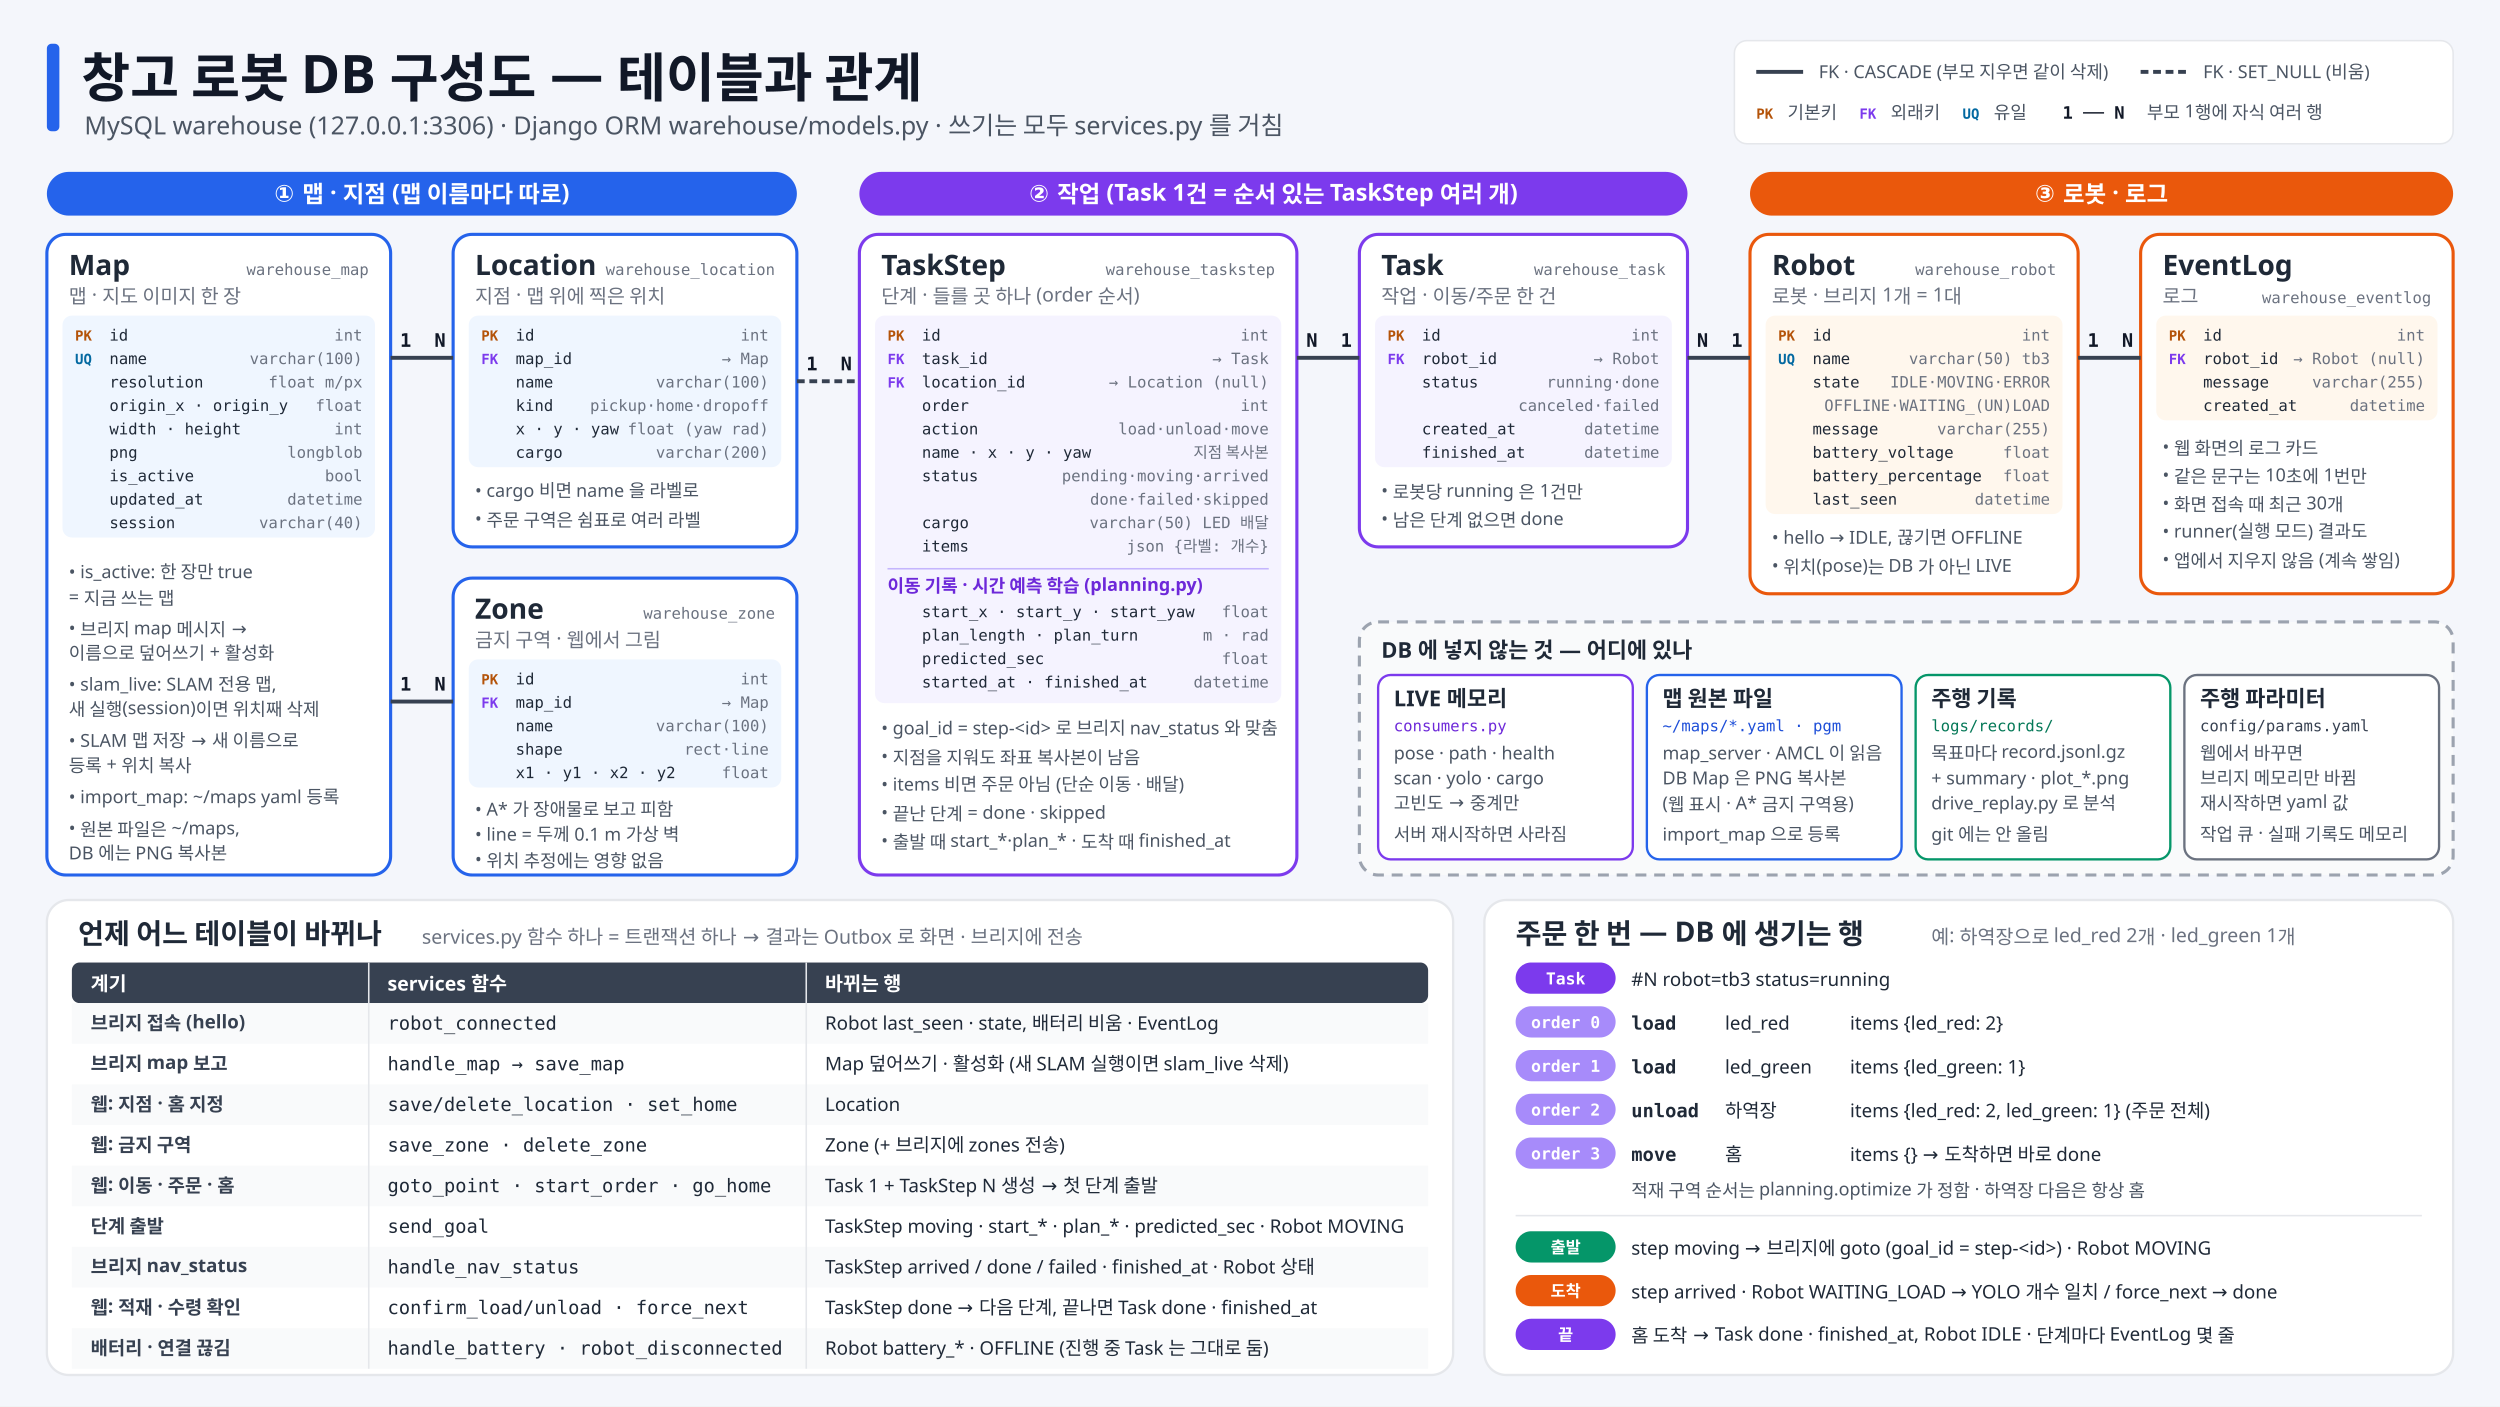
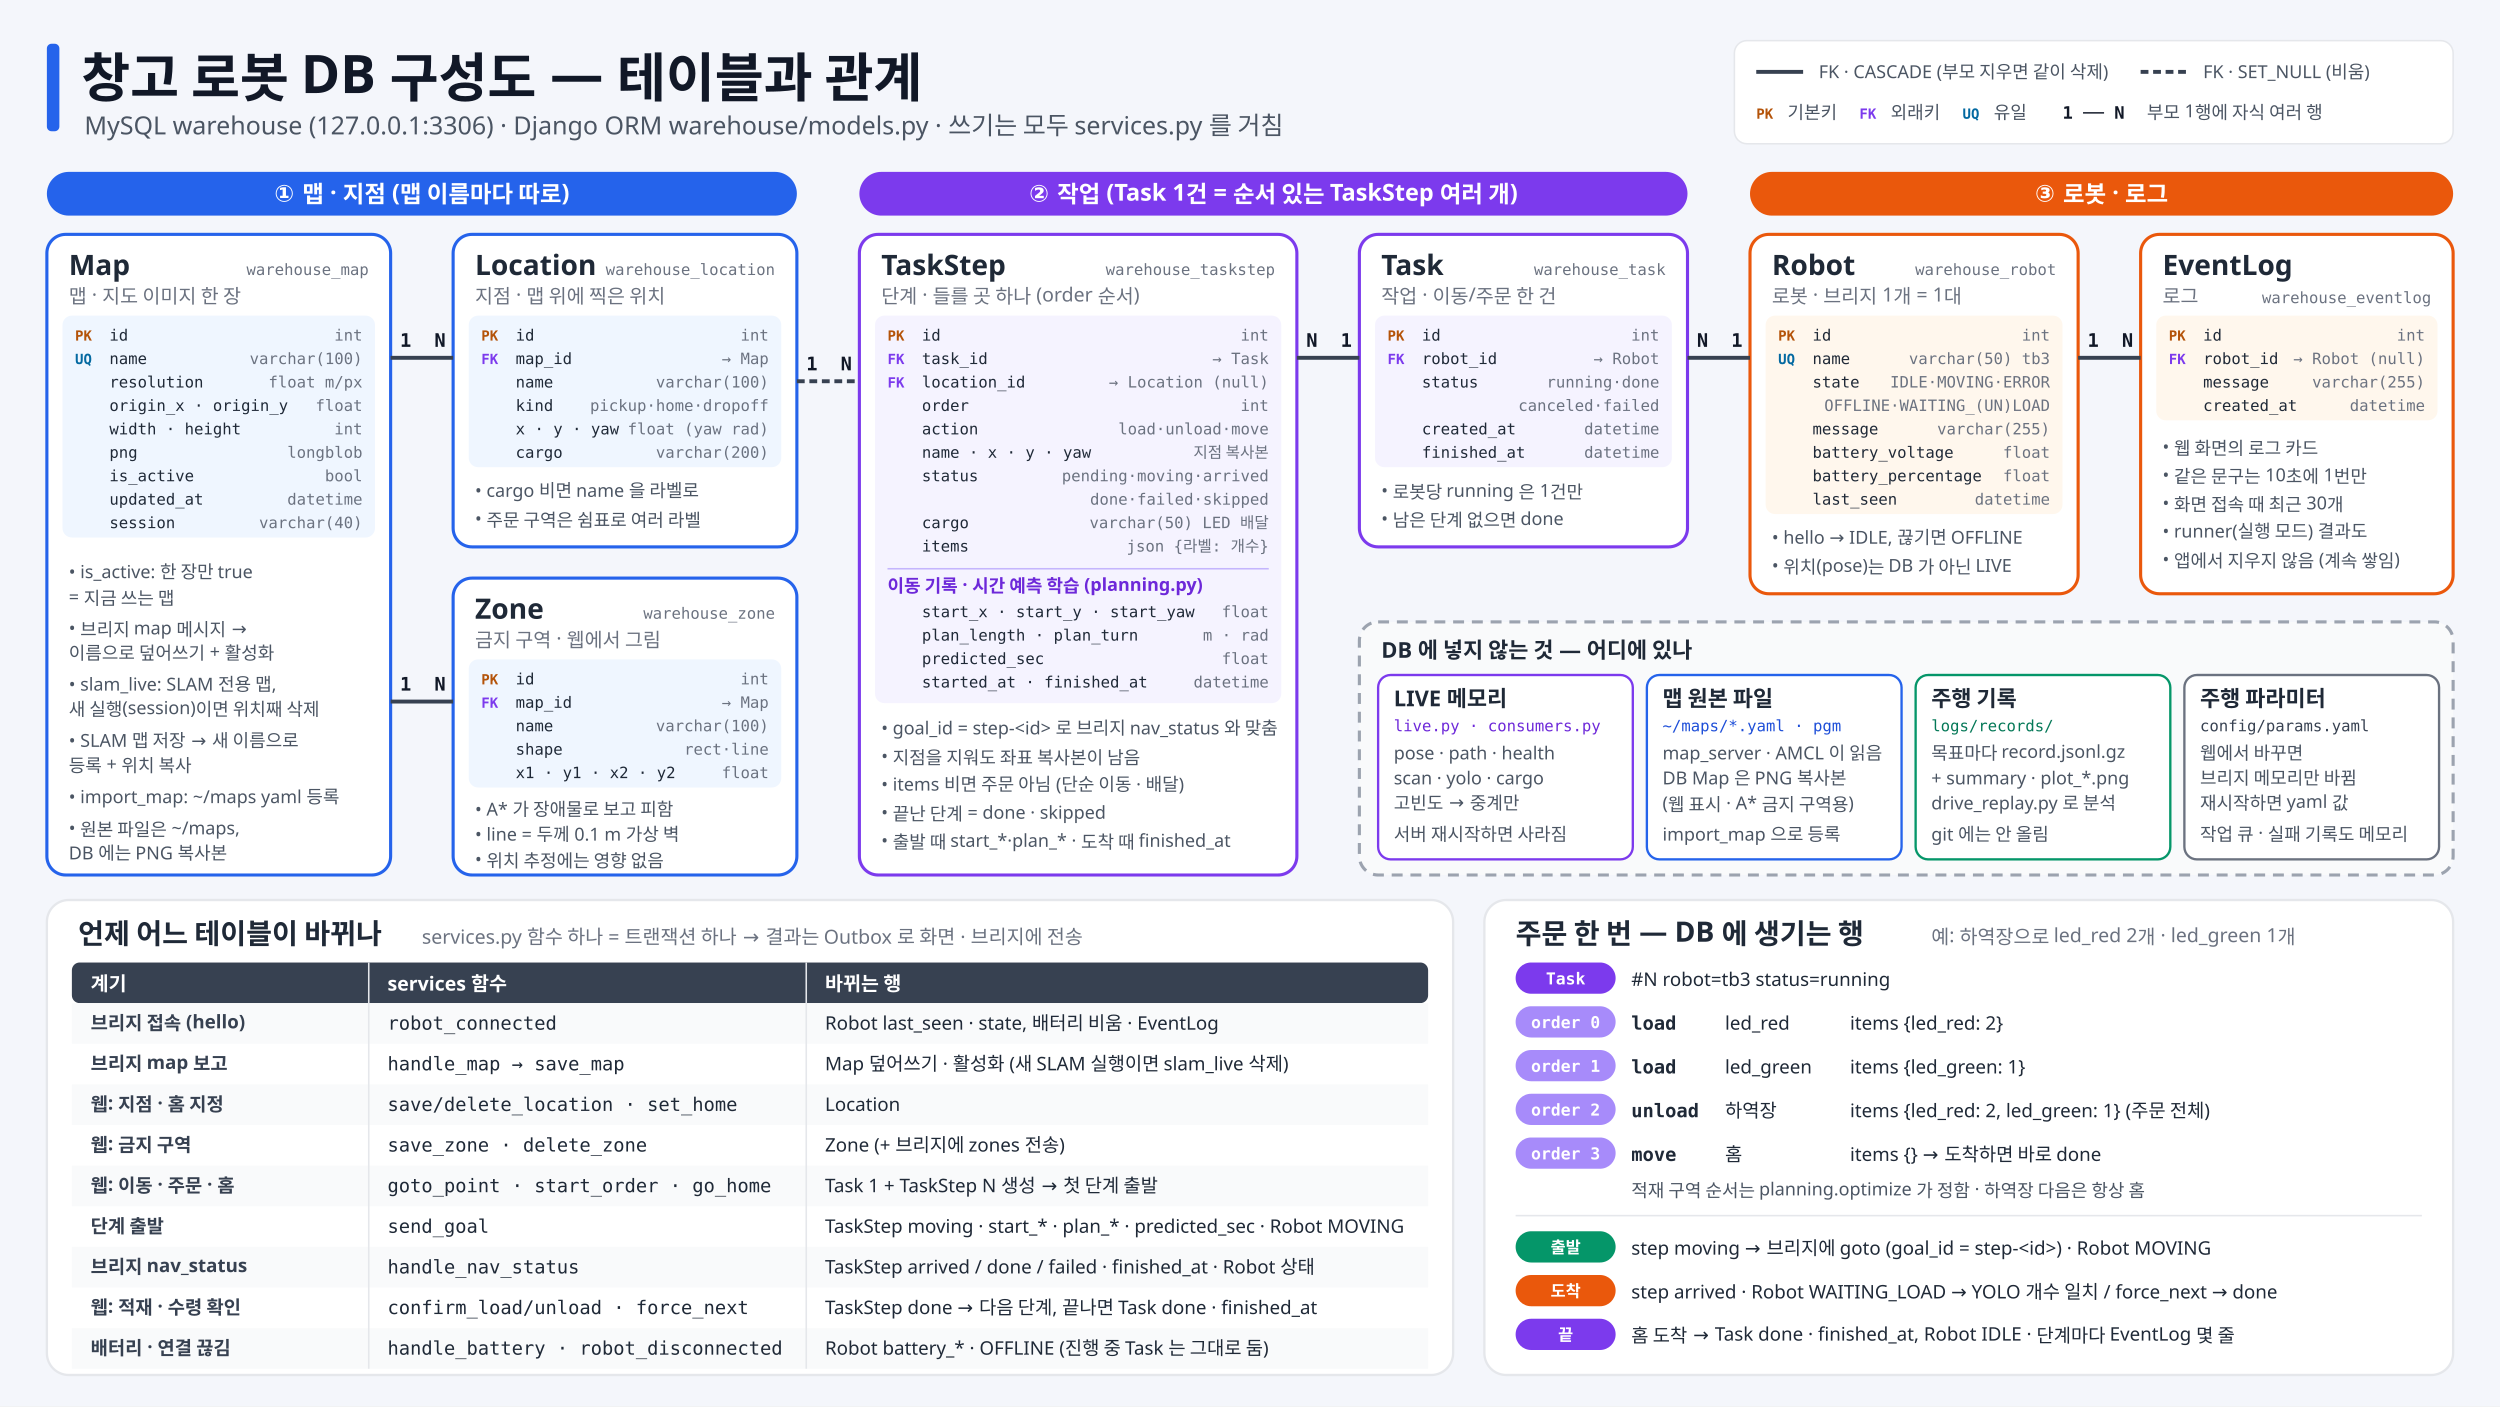
<svg xmlns="http://www.w3.org/2000/svg" viewBox="0 0 1600 900" width="1600" height="900">
  <defs>
    <style>
      text { font-family: "Apple SD Gothic Neo", "Noto Sans KR", "Malgun Gothic", sans-serif; fill: #1f2937; }
      .title { font-size: 34px; font-weight: 800; fill: #111827; }
      .subtitle { font-size: 16px; fill: #4b5563; }
      .colhead { font-size: 15px; font-weight: 700; fill: #ffffff; }
      .cardtitle { font-size: 18px; font-weight: 800; }
      .cardsub { font-size: 12.5px; fill: #6b7280; }
      .boxtitle { font-size: 14px; font-weight: 700; }
      .item { font-size: 12.5px; fill: #374151; }
      .small { font-size: 11.5px; fill: #4b5563; }
      .mono { font-family: Menlo, Consolas, monospace; font-size: 11px; }
      .ms { font-family: Menlo, Consolas, monospace; font-size: 10px; fill: #1f2937; }
      .ty { font-family: Menlo, Consolas, monospace; font-size: 10px; fill: #6b7280; }
      .lbl { font-family: Menlo, Consolas, monospace; font-size: 10.5px; font-weight: 700; }
      .key { font-family: Menlo, Consolas, monospace; font-size: 9px; font-weight: 700; }
      .card1 { font-family: Menlo, Consolas, monospace; font-size: 12px; font-weight: 800; fill: #111827; }
      .th { font-size: 12.5px; font-weight: 700; fill: #ffffff; }
      .td { font-size: 12px; fill: #1f2937; }
      .tk { font-size: 12px; font-weight: 700; fill: #374151; }
      .badge { font-family: Menlo, Consolas, monospace; font-size: 10.5px; font-weight: 700; fill: #ffffff; }
      .step { font-size: 12px; fill: #1f2937; }
      .card { fill: #ffffff; stroke-width: 2; }
      .inner { stroke-width: 1.2; }
      .pk { fill: #b45309; }
      .fk { fill: #7c3aed; }
      .uq { fill: #0369a1; }
    </style>
  </defs>
  <rect width="1600" height="900" fill="#f4f6fb" />
  <rect x="30" y="28" width="8" height="56" rx="3" fill="#2563eb" />
  <text x="52" y="62" class="title">창고 로봇 DB 구성도 — 테이블과 관계</text>
  <text x="54" y="86" class="subtitle">MySQL warehouse (127.0.0.1:3306) · Django ORM warehouse/models.py · 쓰기는 모두 services.py 를 거침</text>
  <g transform="translate(1110,26)">
    <rect x="0" y="0" width="460" height="66" rx="8" fill="#ffffff" stroke="#e5e7eb" />
    <line x1="14" y1="20" x2="44" y2="20" stroke="#374151" stroke-width="2.5" />
    <text x="54" y="24" class="small">FK · CASCADE (부모 지우면 같이 삭제)</text>
    <line x1="260" y1="20" x2="290" y2="20" stroke="#374151" stroke-width="2.5" stroke-dasharray="5 3" />
    <text x="300" y="24" class="small">FK · SET_NULL (비움)</text>
    <text x="14" y="50" class="key pk">PK</text>
    <text x="34" y="50" class="small">기본키</text>
    <text x="80" y="50" class="key fk">FK</text>
    <text x="100" y="50" class="small">외래키</text>
    <text x="146" y="50" class="key uq">UQ</text>
    <text x="166" y="50" class="small">유일</text>
    <text x="210" y="50" class="card1" style="font-size:11px">1 ── N</text>
    <text x="264" y="50" class="small">부모 1행에 자식 여러 행</text>
  </g>
  <rect x="30" y="110" width="480" height="28" rx="14" fill="#2563eb" />
  <text x="270" y="129" class="colhead" text-anchor="middle">① 맵 · 지점 (맵 이름마다 따로)</text>
  <rect x="550" y="110" width="530" height="28" rx="14" fill="#7c3aed" />
  <text x="815" y="129" class="colhead" text-anchor="middle">② 작업 (Task 1건 = 순서 있는 TaskStep 여러 개)</text>
  <rect x="1120" y="110" width="450" height="28" rx="14" fill="#ea580c" />
  <text x="1345" y="129" class="colhead" text-anchor="middle">③ 로봇 · 로그</text>
  <rect x="30" y="150" width="220" height="410" rx="12" class="card" stroke="#2563eb" />
  <text x="44" y="176" class="cardtitle">Map</text>
  <text x="236" y="176" class="ty" text-anchor="end">warehouse_map</text>
  <text x="44" y="194" class="cardsub">맵 · 지도 이미지 한 장</text>
  <rect x="40" y="202" width="200" height="142" rx="6" fill="#eff6ff" />
  <text x="48" y="218" class="key pk">PK</text>
  <text x="70" y="218" class="ms">id</text>
  <text x="232" y="218" class="ty" text-anchor="end">int</text>
  <text x="48" y="233" class="key uq">UQ</text>
  <text x="70" y="233" class="ms">name</text>
  <text x="232" y="233" class="ty" text-anchor="end">varchar(100)</text>
  <text x="70" y="248" class="ms">resolution</text>
  <text x="232" y="248" class="ty" text-anchor="end">float m/px</text>
  <text x="70" y="263" class="ms">origin_x · origin_y</text>
  <text x="232" y="263" class="ty" text-anchor="end">float</text>
  <text x="70" y="278" class="ms">width · height</text>
  <text x="232" y="278" class="ty" text-anchor="end">int</text>
  <text x="70" y="293" class="ms">png</text>
  <text x="232" y="293" class="ty" text-anchor="end">longblob</text>
  <text x="70" y="308" class="ms">is_active</text>
  <text x="232" y="308" class="ty" text-anchor="end">bool</text>
  <text x="70" y="323" class="ms">updated_at</text>
  <text x="232" y="323" class="ty" text-anchor="end">datetime</text>
  <text x="70" y="338" class="ms">session</text>
  <text x="232" y="338" class="ty" text-anchor="end">varchar(40)</text>
  <text x="44" y="370" class="small">• is_active: 한 장만 true</text>
  <text x="44" y="386" class="small">   = 지금 쓰는 맵</text>
  <text x="44" y="406" class="small">• 브리지 map 메시지 →</text>
  <text x="44" y="422" class="small">   이름으로 덮어쓰기 + 활성화</text>
  <text x="44" y="442" class="small">• slam_live: SLAM 전용 맵,</text>
  <text x="44" y="458" class="small">   새 실행(session)이면 위치째 삭제</text>
  <text x="44" y="478" class="small">• SLAM 맵 저장 → 새 이름으로</text>
  <text x="44" y="494" class="small">   등록 + 위치 복사</text>
  <text x="44" y="514" class="small">• import_map: ~/maps yaml 등록</text>
  <text x="44" y="534" class="small">• 원본 파일은 ~/maps,</text>
  <text x="44" y="550" class="small">   DB 에는 PNG 복사본</text>
  <rect x="290" y="150" width="220" height="200" rx="12" class="card" stroke="#2563eb" />
  <text x="304" y="176" class="cardtitle">Location</text>
  <text x="496" y="176" class="ty" text-anchor="end">warehouse_location</text>
  <text x="304" y="194" class="cardsub">지점 · 맵 위에 찍은 위치</text>
  <rect x="300" y="202" width="200" height="97" rx="6" fill="#eff6ff" />
  <text x="308" y="218" class="key pk">PK</text>
  <text x="330" y="218" class="ms">id</text>
  <text x="492" y="218" class="ty" text-anchor="end">int</text>
  <text x="308" y="233" class="key fk">FK</text>
  <text x="330" y="233" class="ms">map_id</text>
  <text x="492" y="233" class="ty" text-anchor="end">→ Map</text>
  <text x="330" y="248" class="ms">name</text>
  <text x="492" y="248" class="ty" text-anchor="end">varchar(100)</text>
  <text x="330" y="263" class="ms">kind</text>
  <text x="492" y="263" class="ty" text-anchor="end">pickup·home·dropoff</text>
  <text x="330" y="278" class="ms">x · y · yaw</text>
  <text x="492" y="278" class="ty" text-anchor="end">float (yaw rad)</text>
  <text x="330" y="293" class="ms">cargo</text>
  <text x="492" y="293" class="ty" text-anchor="end">varchar(200)</text>
  <text x="304" y="318" class="small">• cargo 비면 name 을 라벨로</text>
  <text x="304" y="336" class="small">• 주문 구역은 쉼표로 여러 라벨</text>
  <rect x="290" y="370" width="220" height="190" rx="12" class="card" stroke="#2563eb" />
  <text x="304" y="396" class="cardtitle">Zone</text>
  <text x="496" y="396" class="ty" text-anchor="end">warehouse_zone</text>
  <text x="304" y="414" class="cardsub">금지 구역 · 웹에서 그림</text>
  <rect x="300" y="422" width="200" height="82" rx="6" fill="#eff6ff" />
  <text x="308" y="438" class="key pk">PK</text>
  <text x="330" y="438" class="ms">id</text>
  <text x="492" y="438" class="ty" text-anchor="end">int</text>
  <text x="308" y="453" class="key fk">FK</text>
  <text x="330" y="453" class="ms">map_id</text>
  <text x="492" y="453" class="ty" text-anchor="end">→ Map</text>
  <text x="330" y="468" class="ms">name</text>
  <text x="492" y="468" class="ty" text-anchor="end">varchar(100)</text>
  <text x="330" y="483" class="ms">shape</text>
  <text x="492" y="483" class="ty" text-anchor="end">rect·line</text>
  <text x="330" y="498" class="ms">x1 · y1 · x2 · y2</text>
  <text x="492" y="498" class="ty" text-anchor="end">float</text>
  <text x="304" y="522" class="small">• A* 가 장애물로 보고 피함</text>
  <text x="304" y="538" class="small">• line = 두께 0.1 m 가상 벽</text>
  <text x="304" y="554" class="small">• 위치 추정에는 영향 없음</text>
  <rect x="550" y="150" width="280" height="410" rx="12" class="card" stroke="#7c3aed" />
  <text x="564" y="176" class="cardtitle">TaskStep</text>
  <text x="816" y="176" class="ty" text-anchor="end">warehouse_taskstep</text>
  <text x="564" y="194" class="cardsub">단계 · 들를 곳 하나 (order 순서)</text>
  <rect x="560" y="202" width="260" height="248" rx="6" fill="#f5f3ff" />
  <text x="568" y="218" class="key pk">PK</text>
  <text x="590" y="218" class="ms">id</text>
  <text x="812" y="218" class="ty" text-anchor="end">int</text>
  <text x="568" y="233" class="key fk">FK</text>
  <text x="590" y="233" class="ms">task_id</text>
  <text x="812" y="233" class="ty" text-anchor="end">→ Task</text>
  <text x="568" y="248" class="key fk">FK</text>
  <text x="590" y="248" class="ms">location_id</text>
  <text x="812" y="248" class="ty" text-anchor="end">→ Location (null)</text>
  <text x="590" y="263" class="ms">order</text>
  <text x="812" y="263" class="ty" text-anchor="end">int</text>
  <text x="590" y="278" class="ms">action</text>
  <text x="812" y="278" class="ty" text-anchor="end">load·unload·move</text>
  <text x="590" y="293" class="ms">name · x · y · yaw</text>
  <text x="812" y="293" class="ty" text-anchor="end">지점 복사본</text>
  <text x="590" y="308" class="ms">status</text>
  <text x="812" y="308" class="ty" text-anchor="end">pending·moving·arrived</text>
  <text x="812" y="323" class="ty" text-anchor="end">done·failed·skipped</text>
  <text x="590" y="338" class="ms">cargo</text>
  <text x="812" y="338" class="ty" text-anchor="end">varchar(50) LED 배달</text>
  <text x="590" y="353" class="ms">items</text>
  <text x="812" y="353" class="ty" text-anchor="end">json {라벨: 개수}</text>
  <line x1="568" y1="364" x2="812" y2="364" stroke="#c4b5fd" />
  <text x="568" y="379" class="small" style="font-weight:700;fill:#6d28d9">이동 기록 · 시간 예측 학습 (planning.py)</text>
  <text x="590" y="395" class="ms">start_x · start_y · start_yaw</text>
  <text x="812" y="395" class="ty" text-anchor="end">float</text>
  <text x="590" y="410" class="ms">plan_length · plan_turn</text>
  <text x="812" y="410" class="ty" text-anchor="end">m · rad</text>
  <text x="590" y="425" class="ms">predicted_sec</text>
  <text x="812" y="425" class="ty" text-anchor="end">float</text>
  <text x="590" y="440" class="ms">started_at · finished_at</text>
  <text x="812" y="440" class="ty" text-anchor="end">datetime</text>
  <text x="564" y="470" class="small">• goal_id = step-&lt;id&gt; 로 브리지 nav_status 와 맞춤</text>
  <text x="564" y="488" class="small">• 지점을 지워도 좌표 복사본이 남음</text>
  <text x="564" y="506" class="small">• items 비면 주문 아님 (단순 이동 · 배달)</text>
  <text x="564" y="524" class="small">• 끝난 단계 = done · skipped</text>
  <text x="564" y="542" class="small">• 출발 때 start_*·plan_* · 도착 때 finished_at</text>
  <rect x="870" y="150" width="210" height="200" rx="12" class="card" stroke="#7c3aed" />
  <text x="884" y="176" class="cardtitle">Task</text>
  <text x="1066" y="176" class="ty" text-anchor="end">warehouse_task</text>
  <text x="884" y="194" class="cardsub">작업 · 이동/주문 한 건</text>
  <rect x="880" y="202" width="190" height="97" rx="6" fill="#f5f3ff" />
  <text x="888" y="218" class="key pk">PK</text>
  <text x="910" y="218" class="ms">id</text>
  <text x="1062" y="218" class="ty" text-anchor="end">int</text>
  <text x="888" y="233" class="key fk">FK</text>
  <text x="910" y="233" class="ms">robot_id</text>
  <text x="1062" y="233" class="ty" text-anchor="end">→ Robot</text>
  <text x="910" y="248" class="ms">status</text>
  <text x="1062" y="248" class="ty" text-anchor="end">running·done</text>
  <text x="1062" y="263" class="ty" text-anchor="end">canceled·failed</text>
  <text x="910" y="278" class="ms">created_at</text>
  <text x="1062" y="278" class="ty" text-anchor="end">datetime</text>
  <text x="910" y="293" class="ms">finished_at</text>
  <text x="1062" y="293" class="ty" text-anchor="end">datetime</text>
  <text x="884" y="318" class="small">• 로봇당 running 은 1건만</text>
  <text x="884" y="336" class="small">• 남은 단계 없으면 done</text>
  <rect x="1120" y="150" width="210" height="230" rx="12" class="card" stroke="#ea580c" />
  <text x="1134" y="176" class="cardtitle">Robot</text>
  <text x="1316" y="176" class="ty" text-anchor="end">warehouse_robot</text>
  <text x="1134" y="194" class="cardsub">로봇 · 브리지 1개 = 1대</text>
  <rect x="1130" y="202" width="190" height="127" rx="6" fill="#fff7ed" />
  <text x="1138" y="218" class="key pk">PK</text>
  <text x="1160" y="218" class="ms">id</text>
  <text x="1312" y="218" class="ty" text-anchor="end">int</text>
  <text x="1138" y="233" class="key uq">UQ</text>
  <text x="1160" y="233" class="ms">name</text>
  <text x="1312" y="233" class="ty" text-anchor="end">varchar(50) tb3</text>
  <text x="1160" y="248" class="ms">state</text>
  <text x="1312" y="248" class="ty" text-anchor="end">IDLE·MOVING·ERROR</text>
  <text x="1312" y="263" class="ty" text-anchor="end">OFFLINE·WAITING_(UN)LOAD</text>
  <text x="1160" y="278" class="ms">message</text>
  <text x="1312" y="278" class="ty" text-anchor="end">varchar(255)</text>
  <text x="1160" y="293" class="ms">battery_voltage</text>
  <text x="1312" y="293" class="ty" text-anchor="end">float</text>
  <text x="1160" y="308" class="ms">battery_percentage</text>
  <text x="1312" y="308" class="ty" text-anchor="end">float</text>
  <text x="1160" y="323" class="ms">last_seen</text>
  <text x="1312" y="323" class="ty" text-anchor="end">datetime</text>
  <text x="1134" y="348" class="small">• hello → IDLE, 끊기면 OFFLINE</text>
  <text x="1134" y="366" class="small">• 위치(pose)는 DB 가 아닌 LIVE</text>
  <rect x="1370" y="150" width="200" height="230" rx="12" class="card" stroke="#ea580c" />
  <text x="1384" y="176" class="cardtitle">EventLog</text>
  <text x="1556" y="194" class="ty" text-anchor="end">warehouse_eventlog</text>
  <text x="1384" y="194" class="cardsub">로그</text>
  <rect x="1380" y="202" width="180" height="67" rx="6" fill="#fff7ed" />
  <text x="1388" y="218" class="key pk">PK</text>
  <text x="1410" y="218" class="ms">id</text>
  <text x="1552" y="218" class="ty" text-anchor="end">int</text>
  <text x="1388" y="233" class="key fk">FK</text>
  <text x="1410" y="233" class="ms">robot_id</text>
  <text x="1552" y="233" class="ty" text-anchor="end">→ Robot (null)</text>
  <text x="1410" y="248" class="ms">message</text>
  <text x="1552" y="248" class="ty" text-anchor="end">varchar(255)</text>
  <text x="1410" y="263" class="ms">created_at</text>
  <text x="1552" y="263" class="ty" text-anchor="end">datetime</text>
  <text x="1384" y="290" class="small">• 웹 화면의 로그 카드</text>
  <text x="1384" y="308" class="small">• 같은 문구는 10초에 1번만</text>
  <text x="1384" y="326" class="small">• 화면 접속 때 최근 30개</text>
  <text x="1384" y="344" class="small">• runner(실행 모드) 결과도</text>
  <text x="1384" y="362" class="small">• 앱에서 지우지 않음 (계속 쌓임)</text>
  <line x1="250" y1="229" x2="290" y2="229" stroke="#374151" stroke-width="2.5" />
  <text x="256" y="222" class="card1">1</text>
  <text x="278" y="222" class="card1">N</text>
  <line x1="250" y1="449" x2="290" y2="449" stroke="#374151" stroke-width="2.5" />
  <text x="256" y="442" class="card1">1</text>
  <text x="278" y="442" class="card1">N</text>
  <line x1="510" y1="244" x2="550" y2="244" stroke="#374151" stroke-width="2.5" stroke-dasharray="5 3" />
  <text x="516" y="237" class="card1">1</text>
  <text x="538" y="237" class="card1">N</text>
  <line x1="830" y1="229" x2="870" y2="229" stroke="#374151" stroke-width="2.5" />
  <text x="836" y="222" class="card1">N</text>
  <text x="858" y="222" class="card1">1</text>
  <line x1="1080" y1="229" x2="1120" y2="229" stroke="#374151" stroke-width="2.5" />
  <text x="1086" y="222" class="card1">N</text>
  <text x="1108" y="222" class="card1">1</text>
  <line x1="1330" y1="229" x2="1370" y2="229" stroke="#374151" stroke-width="2.5" />
  <text x="1336" y="222" class="card1">1</text>
  <text x="1358" y="222" class="card1">N</text>
  <rect x="870" y="398" width="700" height="162" rx="12" fill="#f9fafb" stroke="#9ca3af" stroke-width="2" stroke-dasharray="7 5" />
  <text x="884" y="421" class="boxtitle" fill="#374151">DB 에 넣지 않는 것 — 어디에 있나</text>
  <rect x="882" y="432" width="163" height="118" rx="8" class="card" stroke="#7c3aed" style="stroke-width:1.5" />
  <text x="892" y="452" class="boxtitle" fill="#6d28d9">LIVE 메모리</text>
-   <text x="892" y="468" class="ms" style="fill:#6d28d9">consumers.py</text>
+   <text x="892" y="468" class="ms" style="fill:#6d28d9">live.py · consumers.py</text>
  <text x="892" y="486" class="small">pose · path · health</text>
  <text x="892" y="502" class="small">scan · yolo · cargo</text>
  <text x="892" y="518" class="small">고빈도 → 중계만</text>
  <text x="892" y="538" class="small">서버 재시작하면 사라짐</text>
  <rect x="1054" y="432" width="163" height="118" rx="8" class="card" stroke="#2563eb" style="stroke-width:1.5" />
  <text x="1064" y="452" class="boxtitle" fill="#1d4ed8">맵 원본 파일</text>
  <text x="1064" y="468" class="ms" style="fill:#1d4ed8">~/maps/*.yaml · pgm</text>
  <text x="1064" y="486" class="small">map_server · AMCL 이 읽음</text>
  <text x="1064" y="502" class="small">DB Map 은 PNG 복사본</text>
  <text x="1064" y="518" class="small">(웹 표시 · A* 금지 구역용)</text>
  <text x="1064" y="538" class="small">import_map 으로 등록</text>
  <rect x="1226" y="432" width="163" height="118" rx="8" class="card" stroke="#059669" style="stroke-width:1.5" />
  <text x="1236" y="452" class="boxtitle" fill="#047857">주행 기록</text>
  <text x="1236" y="468" class="ms" style="fill:#047857">logs/records/</text>
  <text x="1236" y="486" class="small">목표마다 record.jsonl.gz</text>
  <text x="1236" y="502" class="small">+ summary · plot_*.png</text>
  <text x="1236" y="518" class="small">drive_replay.py 로 분석</text>
  <text x="1236" y="538" class="small">git 에는 안 올림</text>
  <rect x="1398" y="432" width="163" height="118" rx="8" class="card" stroke="#6b7280" style="stroke-width:1.5" />
  <text x="1408" y="452" class="boxtitle" fill="#374151">주행 파라미터</text>
  <text x="1408" y="468" class="ms" style="fill:#374151">config/params.yaml</text>
  <text x="1408" y="486" class="small">웹에서 바꾸면</text>
  <text x="1408" y="502" class="small">브리지 메모리만 바뀜</text>
  <text x="1408" y="518" class="small">재시작하면 yaml 값</text>
  <text x="1408" y="538" class="small">작업 큐 · 실패 기록도 메모리</text>
  <rect x="30" y="576" width="900" height="304" rx="14" fill="#ffffff" stroke="#e5e7eb" stroke-width="1.5" />
  <text x="50" y="604" class="cardtitle">언제 어느 테이블이 바뀌나</text>
  <text x="270" y="604" class="cardsub">services.py 함수 하나 = 트랜잭션 하나 → 결과는 Outbox 로 화면 · 브리지에 전송</text>
  <rect x="46" y="616" width="868" height="26" rx="5" fill="#374151" />
  <text x="58" y="634" class="th">계기</text>
  <text x="248" y="634" class="th">services 함수</text>
  <text x="528" y="634" class="th">바뀌는 행</text>
  <g>
    <rect x="46" y="642" width="868" height="26" fill="#f9fafb" />
    <text x="58" y="659" class="tk">브리지 접속 (hello)</text>
    <text x="248" y="659" class="td mono">robot_connected</text>
    <text x="528" y="659" class="td">Robot last_seen · state, 배터리 비움 · EventLog</text>
    <text x="58" y="685" class="tk">브리지 map 보고</text>
    <text x="248" y="685" class="td mono">handle_map → save_map</text>
    <text x="528" y="685" class="td">Map 덮어쓰기 · 활성화 (새 SLAM 실행이면 slam_live 삭제)</text>
    <rect x="46" y="694" width="868" height="26" fill="#f9fafb" />
    <text x="58" y="711" class="tk">웹: 지점 · 홈 지정</text>
    <text x="248" y="711" class="td mono">save/delete_location · set_home</text>
    <text x="528" y="711" class="td">Location</text>
    <text x="58" y="737" class="tk">웹: 금지 구역</text>
    <text x="248" y="737" class="td mono">save_zone · delete_zone</text>
    <text x="528" y="737" class="td">Zone (+ 브리지에 zones 전송)</text>
    <rect x="46" y="746" width="868" height="26" fill="#f9fafb" />
    <text x="58" y="763" class="tk">웹: 이동 · 주문 · 홈</text>
    <text x="248" y="763" class="td mono">goto_point · start_order · go_home</text>
    <text x="528" y="763" class="td">Task 1 + TaskStep N 생성 → 첫 단계 출발</text>
    <text x="58" y="789" class="tk">단계 출발</text>
    <text x="248" y="789" class="td mono">send_goal</text>
    <text x="528" y="789" class="td">TaskStep moving · start_* · plan_* · predicted_sec · Robot MOVING</text>
    <rect x="46" y="798" width="868" height="26" fill="#f9fafb" />
    <text x="58" y="815" class="tk">브리지 nav_status</text>
    <text x="248" y="815" class="td mono">handle_nav_status</text>
    <text x="528" y="815" class="td">TaskStep arrived / done / failed · finished_at · Robot 상태</text>
    <text x="58" y="841" class="tk">웹: 적재 · 수령 확인</text>
    <text x="248" y="841" class="td mono">confirm_load/unload · force_next</text>
    <text x="528" y="841" class="td">TaskStep done → 다음 단계, 끝나면 Task done · finished_at</text>
    <rect x="46" y="850" width="868" height="26" fill="#f9fafb" />
    <text x="58" y="867" class="tk">배터리 · 연결 끊김</text>
    <text x="248" y="867" class="td mono">handle_battery · robot_disconnected</text>
    <text x="528" y="867" class="td">Robot battery_* · OFFLINE (진행 중 Task 는 그대로 둠)</text>
  </g>
  <line x1="236" y1="616" x2="236" y2="876" stroke="#e5e7eb" />
  <line x1="516" y1="616" x2="516" y2="876" stroke="#e5e7eb" />
  <rect x="950" y="576" width="620" height="304" rx="14" fill="#ffffff" stroke="#e5e7eb" stroke-width="1.5" />
  <text x="970" y="604" class="cardtitle">주문 한 번 — DB 에 생기는 행</text>
  <text x="1236" y="604" class="cardsub">예: 하역장으로 led_red 2개 · led_green 1개</text>
  <g>
    <rect x="970" y="616" width="64" height="20" rx="10" fill="#7c3aed" />
    <text x="1002" y="630" class="badge" text-anchor="middle">Task</text>
    <text x="1044" y="631" class="step">#N  robot=tb3  status=running</text>
    <rect x="970" y="644" width="64" height="20" rx="10" fill="#a78bfa" />
    <text x="1002" y="658" class="badge" text-anchor="middle">order 0</text>
    <text x="1044" y="659" class="step mono" style="font-weight:700">load</text>
    <text x="1104" y="659" class="step">led_red</text>
    <text x="1184" y="659" class="step">items {led_red: 2}</text>
    <rect x="970" y="672" width="64" height="20" rx="10" fill="#a78bfa" />
    <text x="1002" y="686" class="badge" text-anchor="middle">order 1</text>
    <text x="1044" y="687" class="step mono" style="font-weight:700">load</text>
    <text x="1104" y="687" class="step">led_green</text>
    <text x="1184" y="687" class="step">items {led_green: 1}</text>
    <rect x="970" y="700" width="64" height="20" rx="10" fill="#a78bfa" />
    <text x="1002" y="714" class="badge" text-anchor="middle">order 2</text>
    <text x="1044" y="715" class="step mono" style="font-weight:700">unload</text>
    <text x="1104" y="715" class="step">하역장</text>
    <text x="1184" y="715" class="step">items {led_red: 2, led_green: 1}  (주문 전체)</text>
    <rect x="970" y="728" width="64" height="20" rx="10" fill="#a78bfa" />
    <text x="1002" y="742" class="badge" text-anchor="middle">order 3</text>
    <text x="1044" y="743" class="step mono" style="font-weight:700">move</text>
    <text x="1104" y="743" class="step">홈</text>
    <text x="1184" y="743" class="step">items {}  → 도착하면 바로 done</text>
    <text x="1044" y="766" class="small">적재 구역 순서는 planning.optimize 가 정함 · 하역장 다음은 항상 홈</text>
    <line x1="970" y1="778" x2="1550" y2="778" stroke="#e5e7eb" />
    <rect x="970" y="788" width="64" height="20" rx="10" fill="#059669" />
    <text x="1002" y="802" class="badge" text-anchor="middle">출발</text>
    <text x="1044" y="803" class="step">step moving → 브리지에 goto (goal_id = step-&lt;id&gt;) · Robot MOVING</text>
    <rect x="970" y="816" width="64" height="20" rx="10" fill="#ea580c" />
    <text x="1002" y="830" class="badge" text-anchor="middle">도착</text>
    <text x="1044" y="831" class="step">step arrived · Robot WAITING_LOAD → YOLO 개수 일치 / force_next → done</text>
    <rect x="970" y="844" width="64" height="20" rx="10" fill="#7c3aed" />
    <text x="1002" y="858" class="badge" text-anchor="middle">끝</text>
    <text x="1044" y="859" class="step">홈 도착 → Task done · finished_at, Robot IDLE · 단계마다 EventLog 몇 줄</text>
  </g>
</svg>
